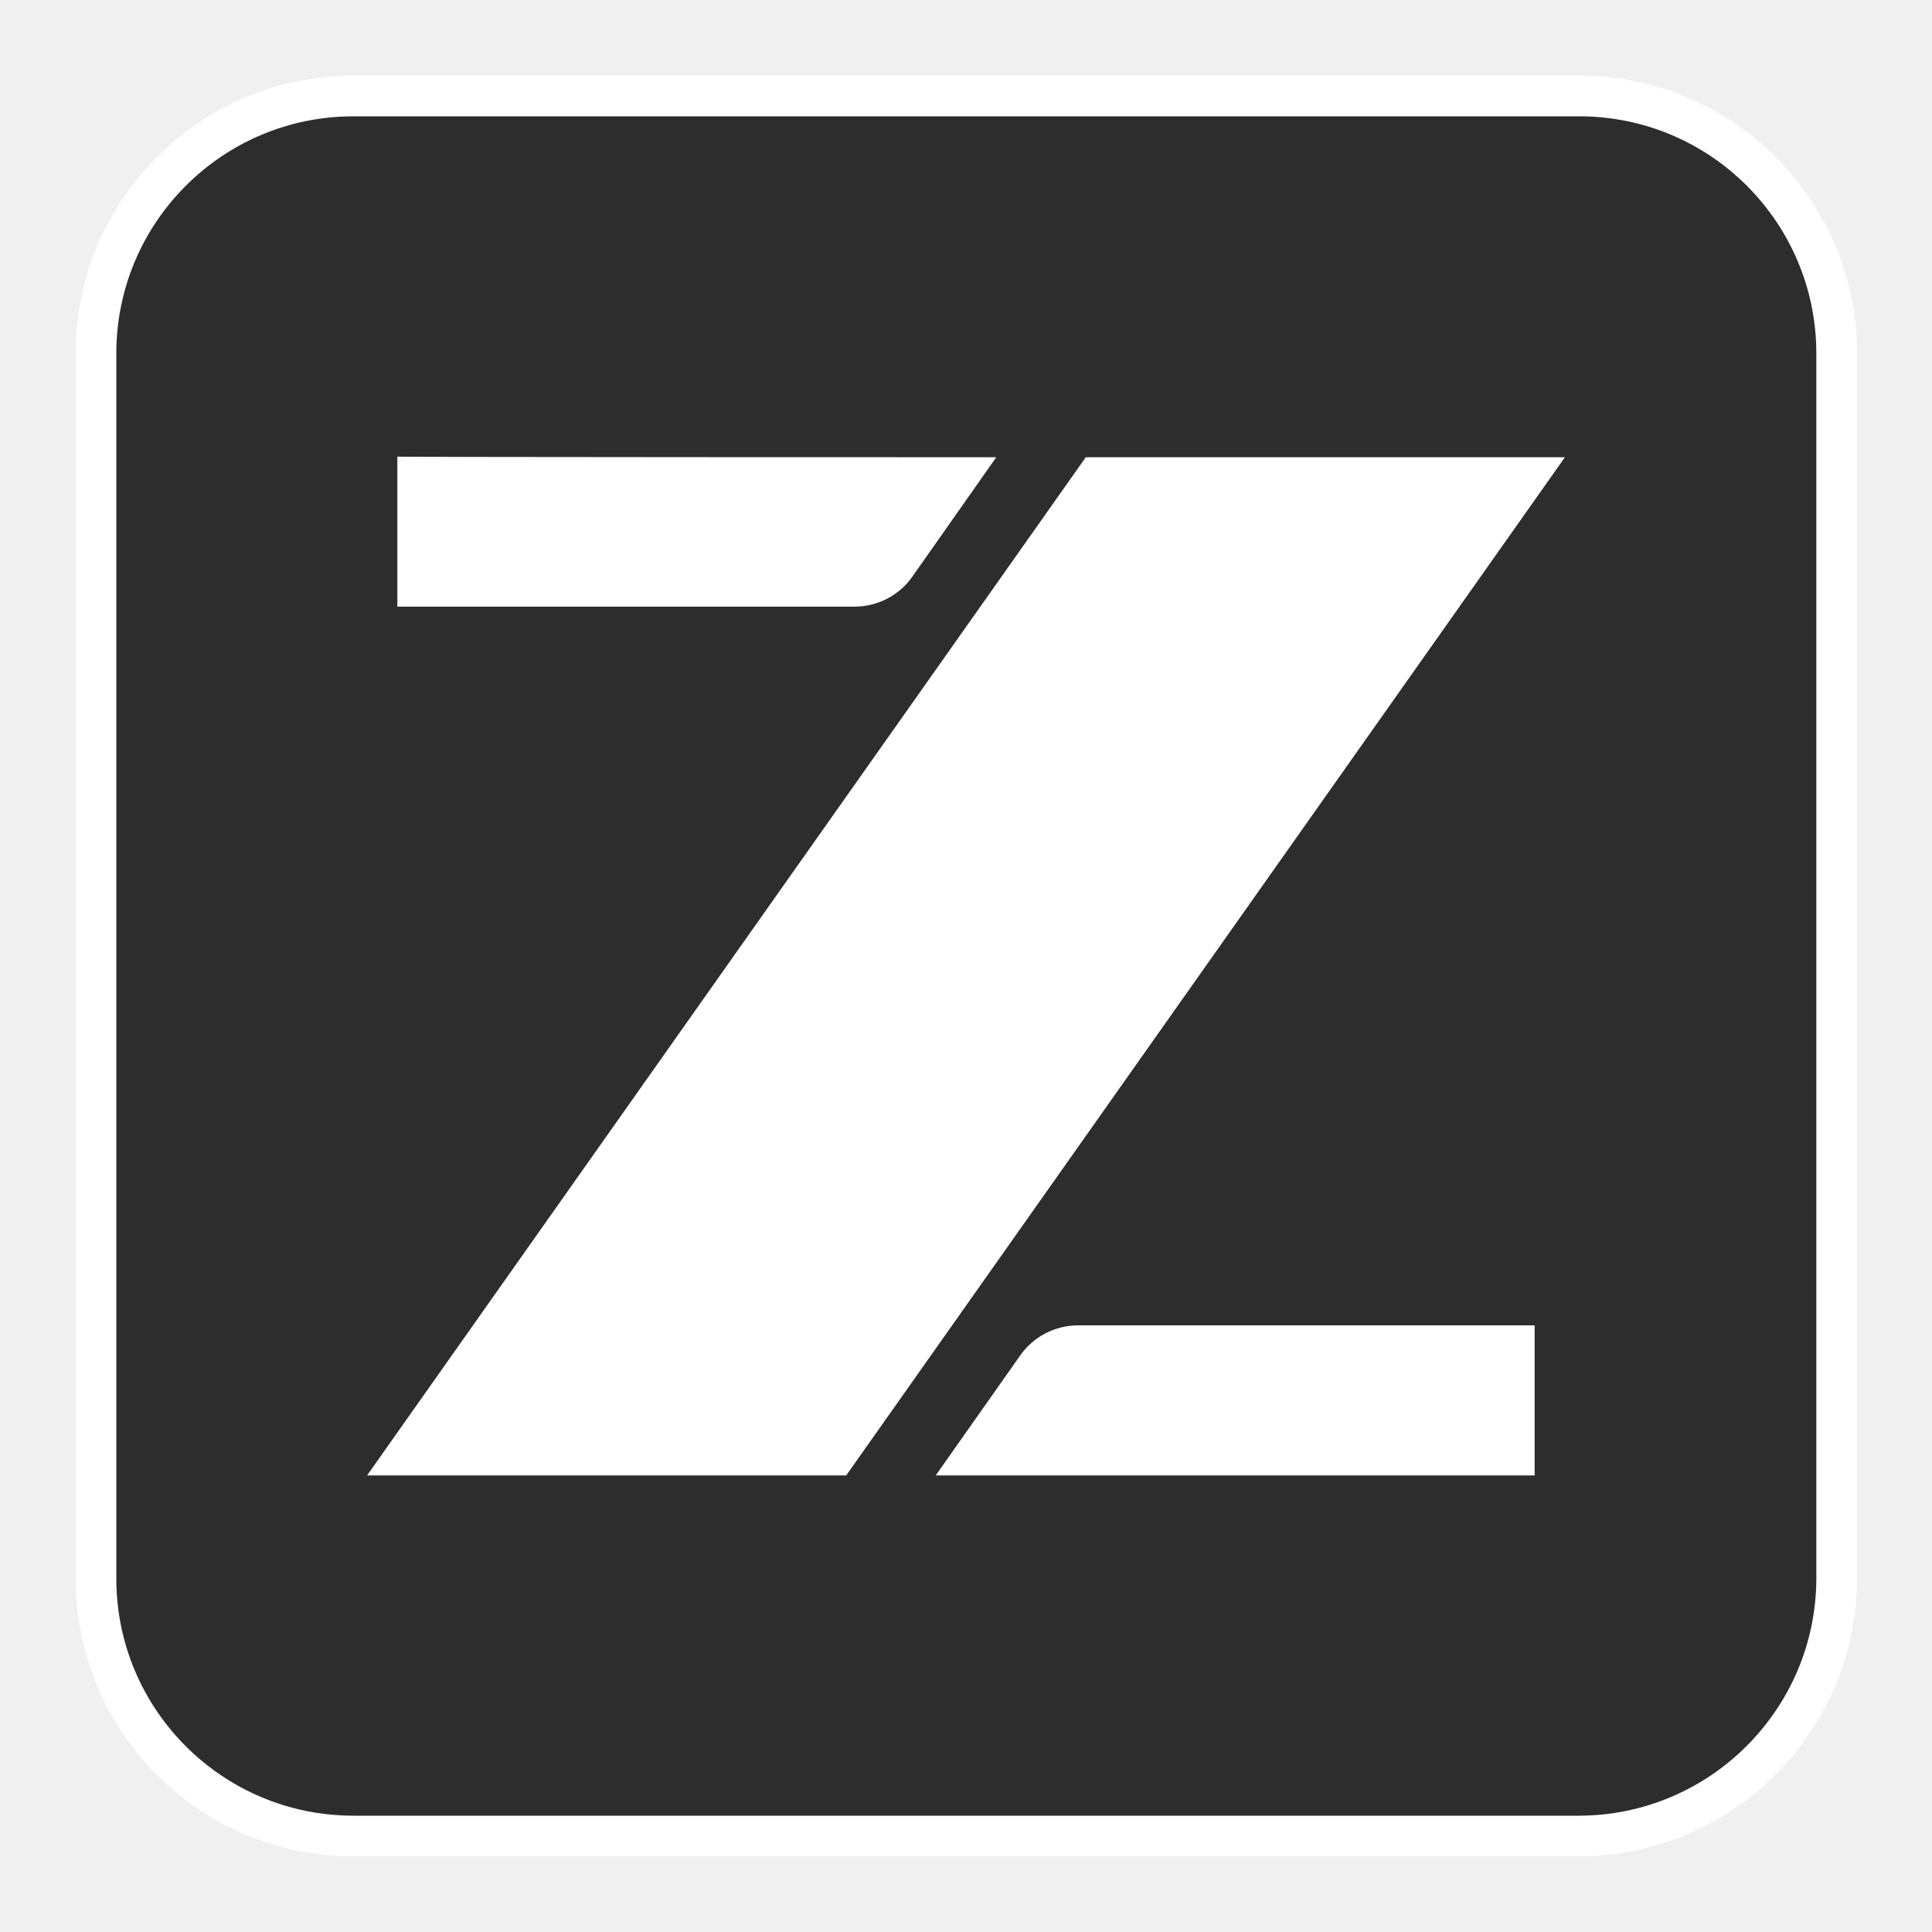
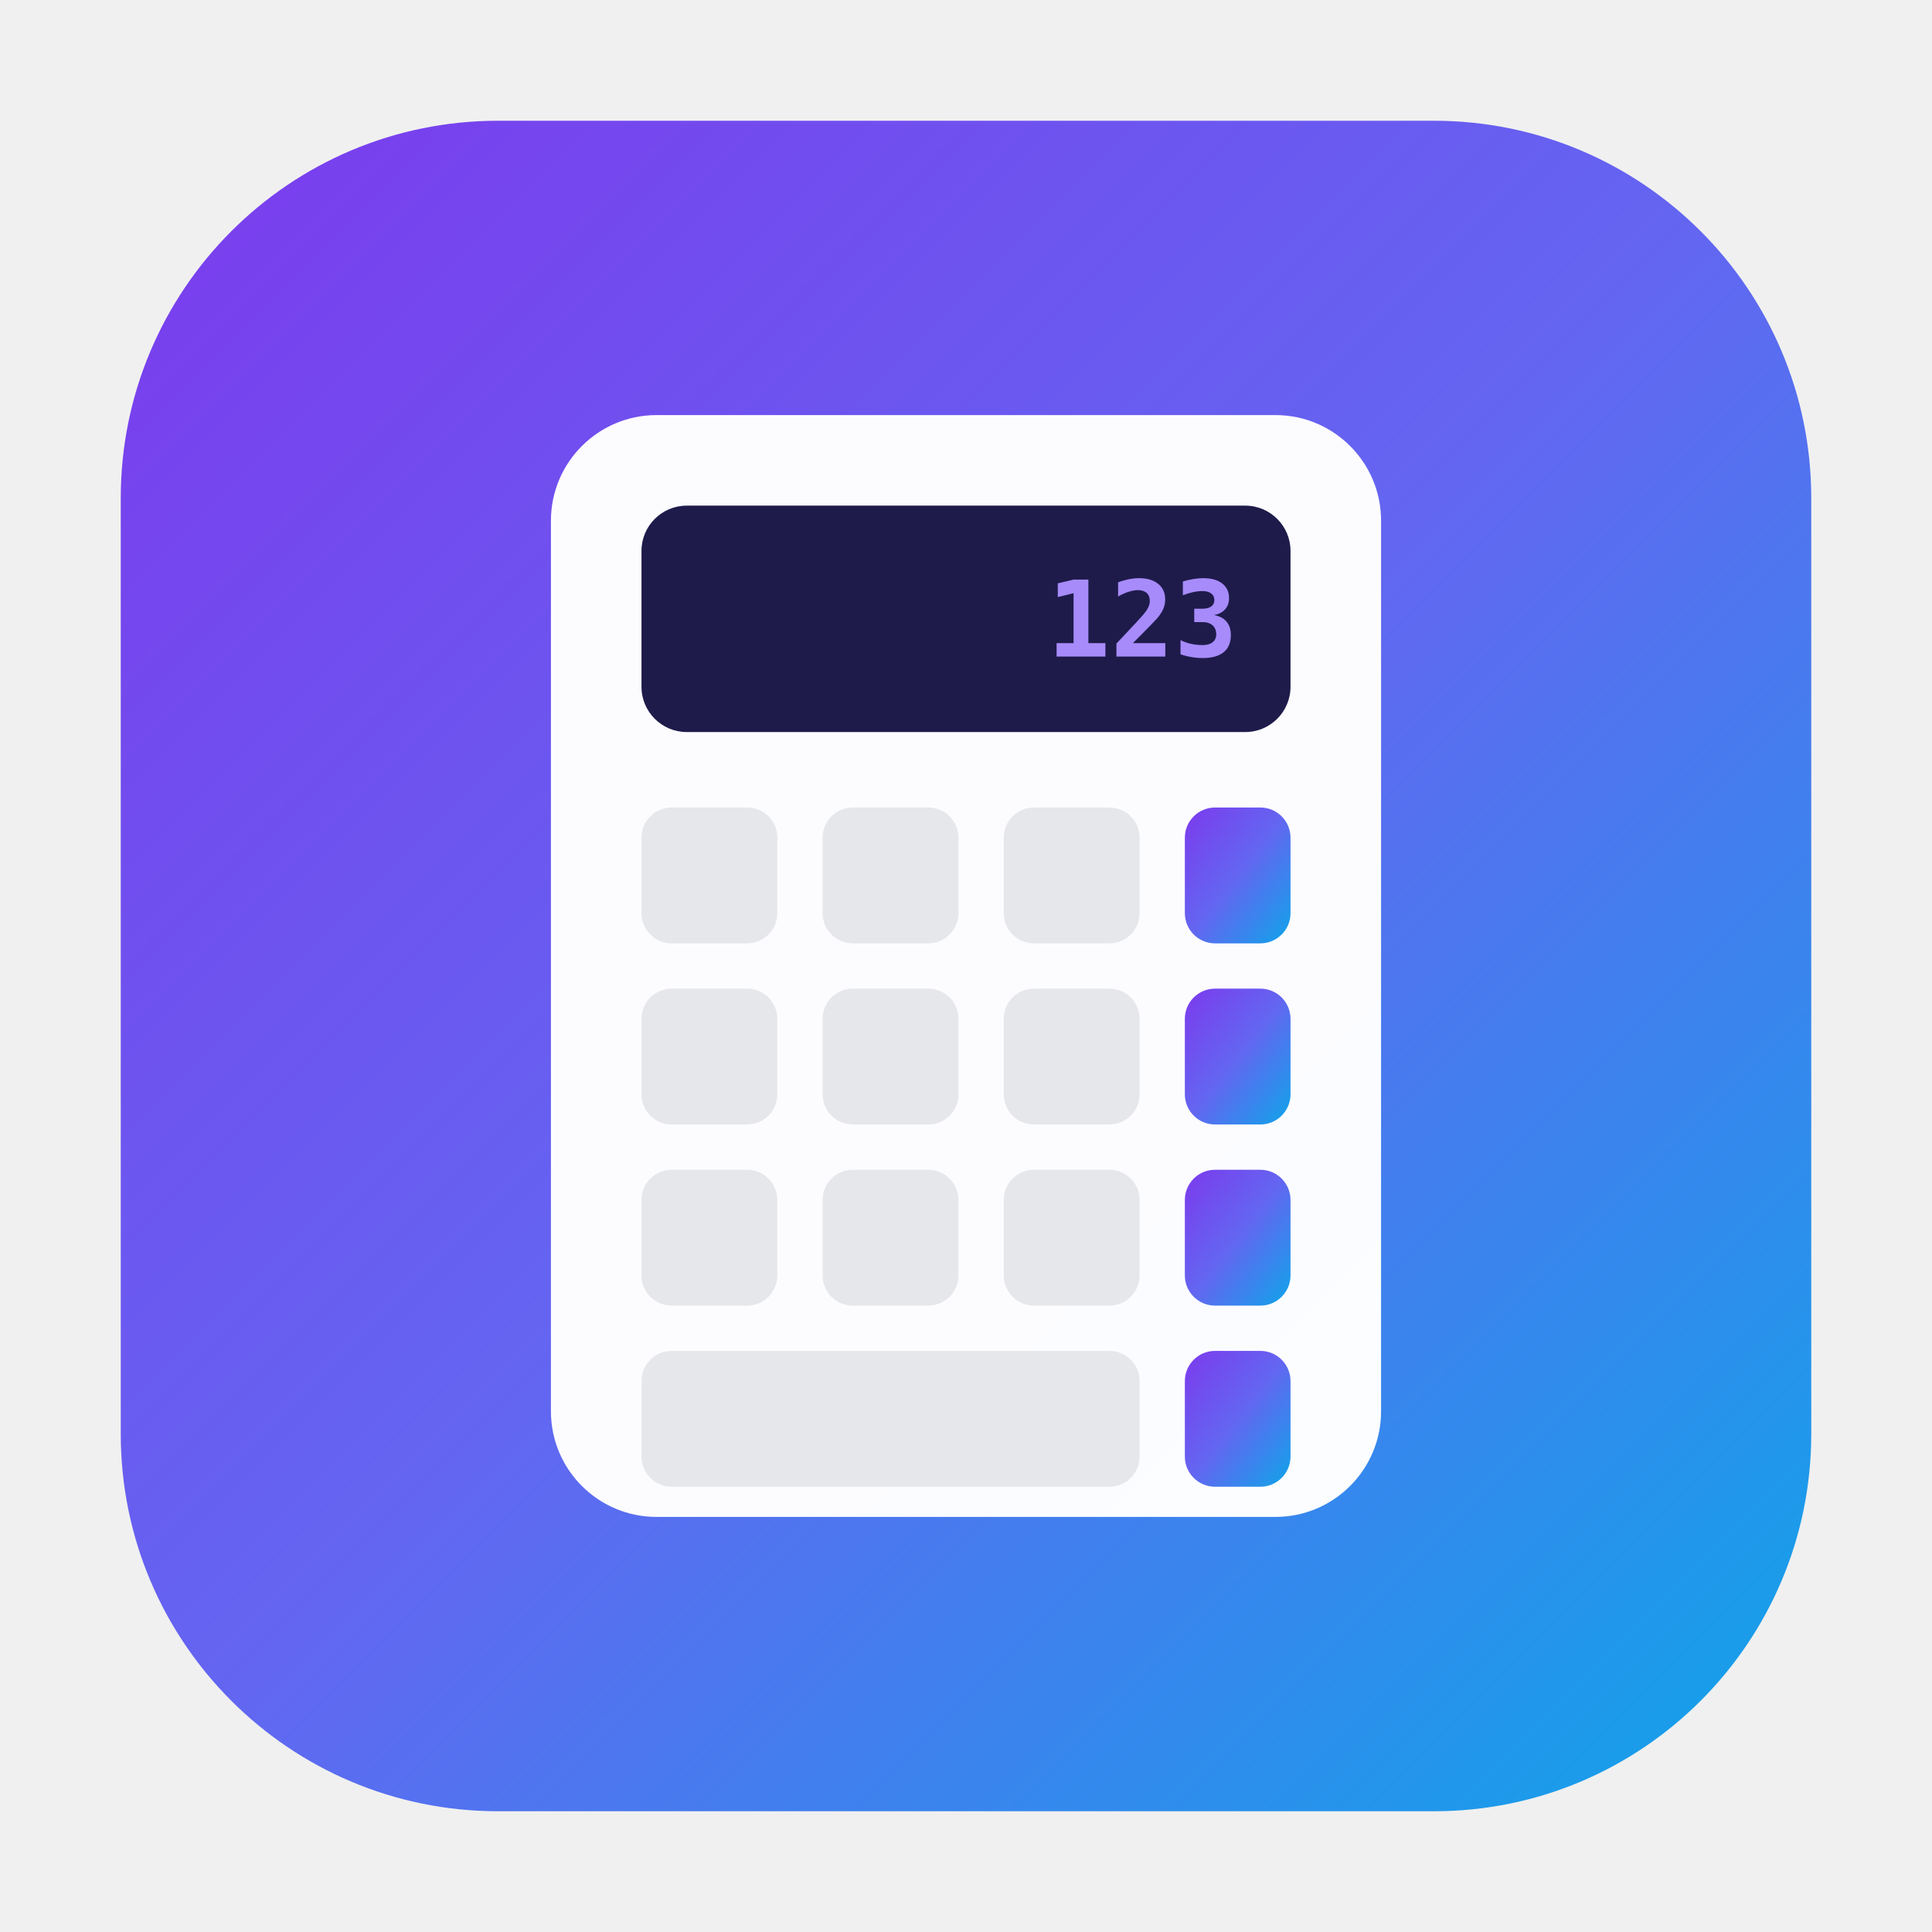
- <svg xmlns="http://www.w3.org/2000/svg" version="1.1" x="0px" y="0px" viewBox="0 0 30 30" style="enable-background:new 0 0 30 30;" xml:space="preserve">
+ <svg xmlns="http://www.w3.org/2000/svg" version="1.1" viewBox="0 0 512 512">
  <defs>
-     <style type="text/css">
-     .st194{fill:#2D2D2D;stroke:#FFFFFF;stroke-width:0.632;stroke-miterlimit:10;}
-     .st23{fill:#FFFFFF;}
- 
-     .z-breathe {
-       animation: breathe 2.5s ease-in-out infinite;
-     }
- 
-     @keyframes breathe {
-       0%, 100% { opacity: 0.7; }
-       50% { opacity: 1; }
-     }
-   </style>
+     <linearGradient id="bgGrad" x1="0%" y1="0%" x2="100%" y2="100%">
+       <stop offset="0%" stop-color="#7C3AED" />
+       <stop offset="50%" stop-color="#6366F1" />
+       <stop offset="100%" stop-color="#0EA5E9" />
+     </linearGradient>
+     <filter id="glow" x="-20%" y="-20%" width="140%" height="140%">
+       <feGaussianBlur stdDeviation="8" result="blur" />
+       <feMerge>
+         <feMergeNode in="blur" />
+         <feMergeNode in="SourceGraphic" />
+       </feMerge>
+     </filter>
  </defs>
-   <g>
-     <path class="st194" d="M24.51,28.51H5.49c-2.21,0-4-1.79-4-4V5.49c0-2.21,1.79-4,4-4h19.03c2.21,0,4,1.79,4,4v19.03     C28.51,26.72,26.72,28.51,24.51,28.51z" />
-     <g class="z-breathe">
-       <path class="st23" d="M15.47,7.1l-1.3,1.85c-0.2,0.29-0.54,0.47-0.9,0.47h-7.1V7.09C6.16,7.1,15.47,7.1,15.47,7.1z" />
-       <polygon class="st23" points="24.3,7.1 13.14,22.91 5.7,22.91 16.86,7.1" />
-       <path class="st23" d="M14.53,22.91l1.31-1.86c0.2-0.29,0.54-0.47,0.9-0.47h7.09v2.33H14.53z" />
-     </g>
-   </g>
+   <rect x="32" y="32" width="448" height="448" rx="100" fill="url(#bgGrad)" />
+   <rect x="146" y="110" width="220" height="292" rx="28" fill="white" opacity="0.98" />
+   <rect x="170" y="134" width="172" height="60" rx="12" fill="#1E1B4B" />
+   <text x="328" y="174" font-family="monospace" font-size="28" font-weight="bold" fill="#A78BFA" text-anchor="end">123</text>
+   <rect x="170" y="214" width="36" height="36" rx="8" fill="#E5E7EB" />
+   <rect x="218" y="214" width="36" height="36" rx="8" fill="#E5E7EB" />
+   <rect x="266" y="214" width="36" height="36" rx="8" fill="#E5E7EB" />
+   <rect x="314" y="214" width="28" height="36" rx="8" fill="url(#bgGrad)" />
+   <rect x="170" y="262" width="36" height="36" rx="8" fill="#E5E7EB" />
+   <rect x="218" y="262" width="36" height="36" rx="8" fill="#E5E7EB" />
+   <rect x="266" y="262" width="36" height="36" rx="8" fill="#E5E7EB" />
+   <rect x="314" y="262" width="28" height="36" rx="8" fill="url(#bgGrad)" />
+   <rect x="170" y="310" width="36" height="36" rx="8" fill="#E5E7EB" />
+   <rect x="218" y="310" width="36" height="36" rx="8" fill="#E5E7EB" />
+   <rect x="266" y="310" width="36" height="36" rx="8" fill="#E5E7EB" />
+   <rect x="314" y="310" width="28" height="36" rx="8" fill="url(#bgGrad)" />
+   <rect x="170" y="358" width="132" height="36" rx="8" fill="#E5E7EB" />
+   <rect x="314" y="358" width="28" height="36" rx="8" fill="url(#bgGrad)" />
</svg>
